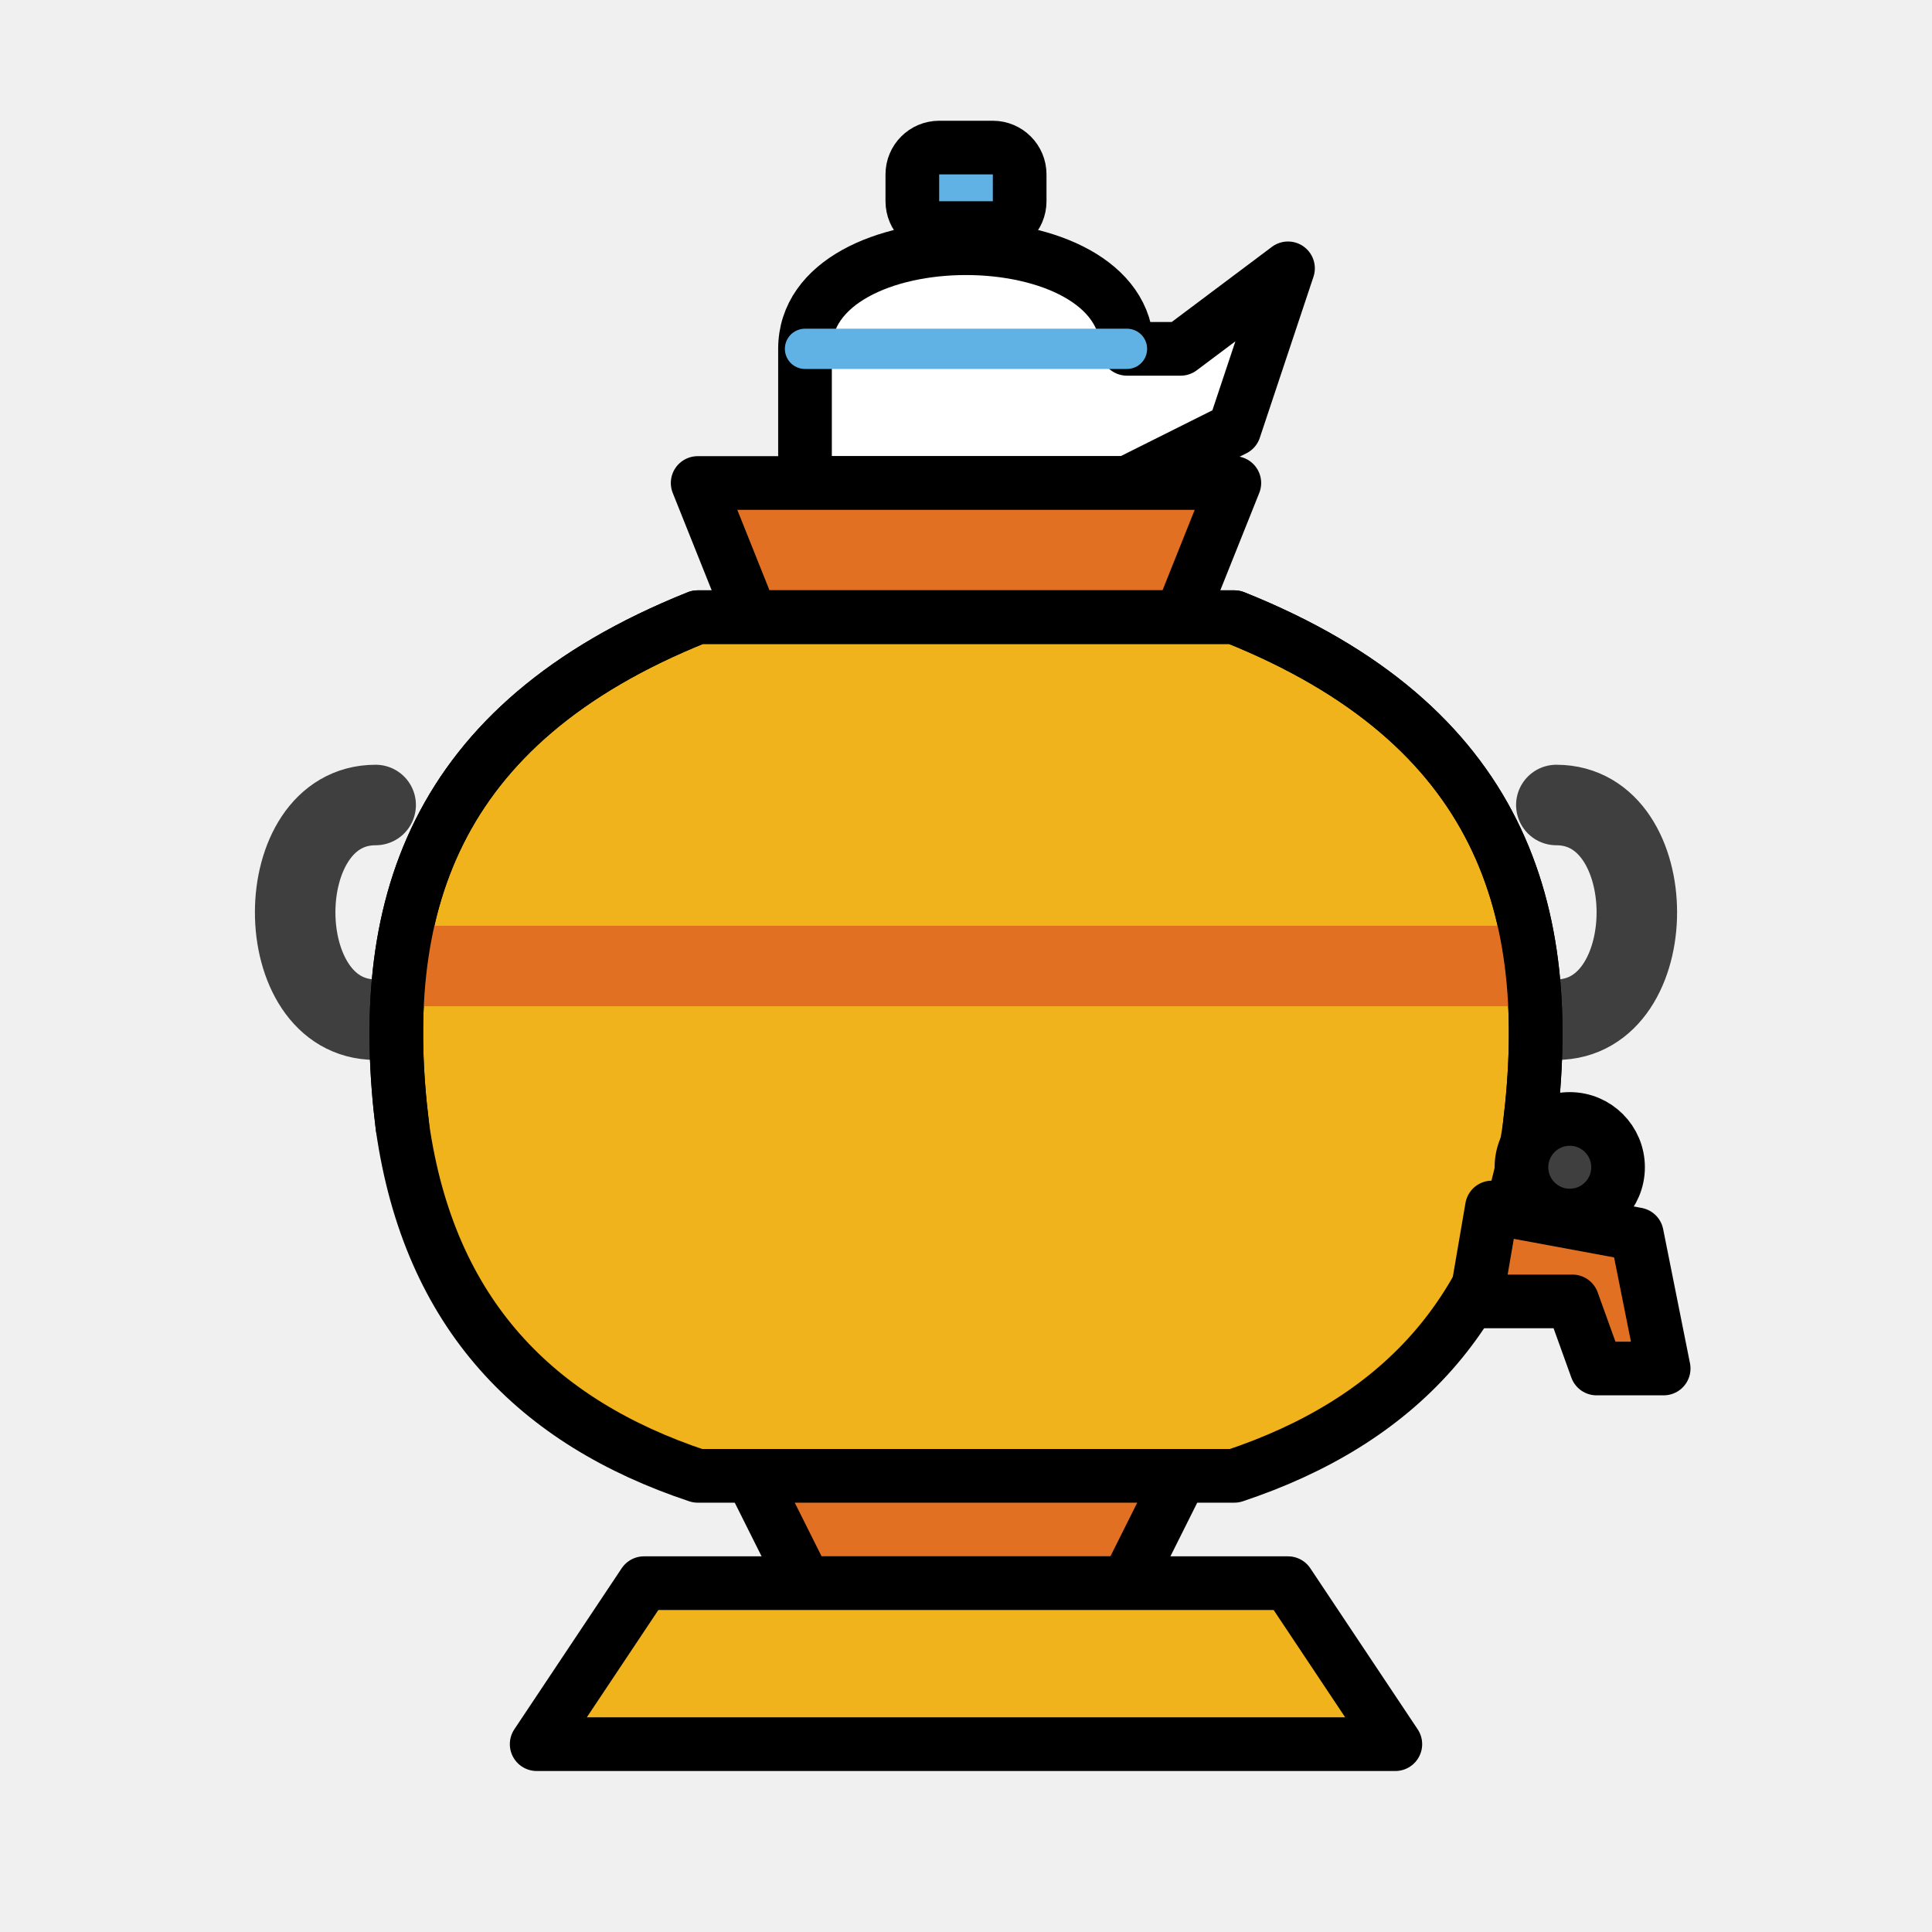
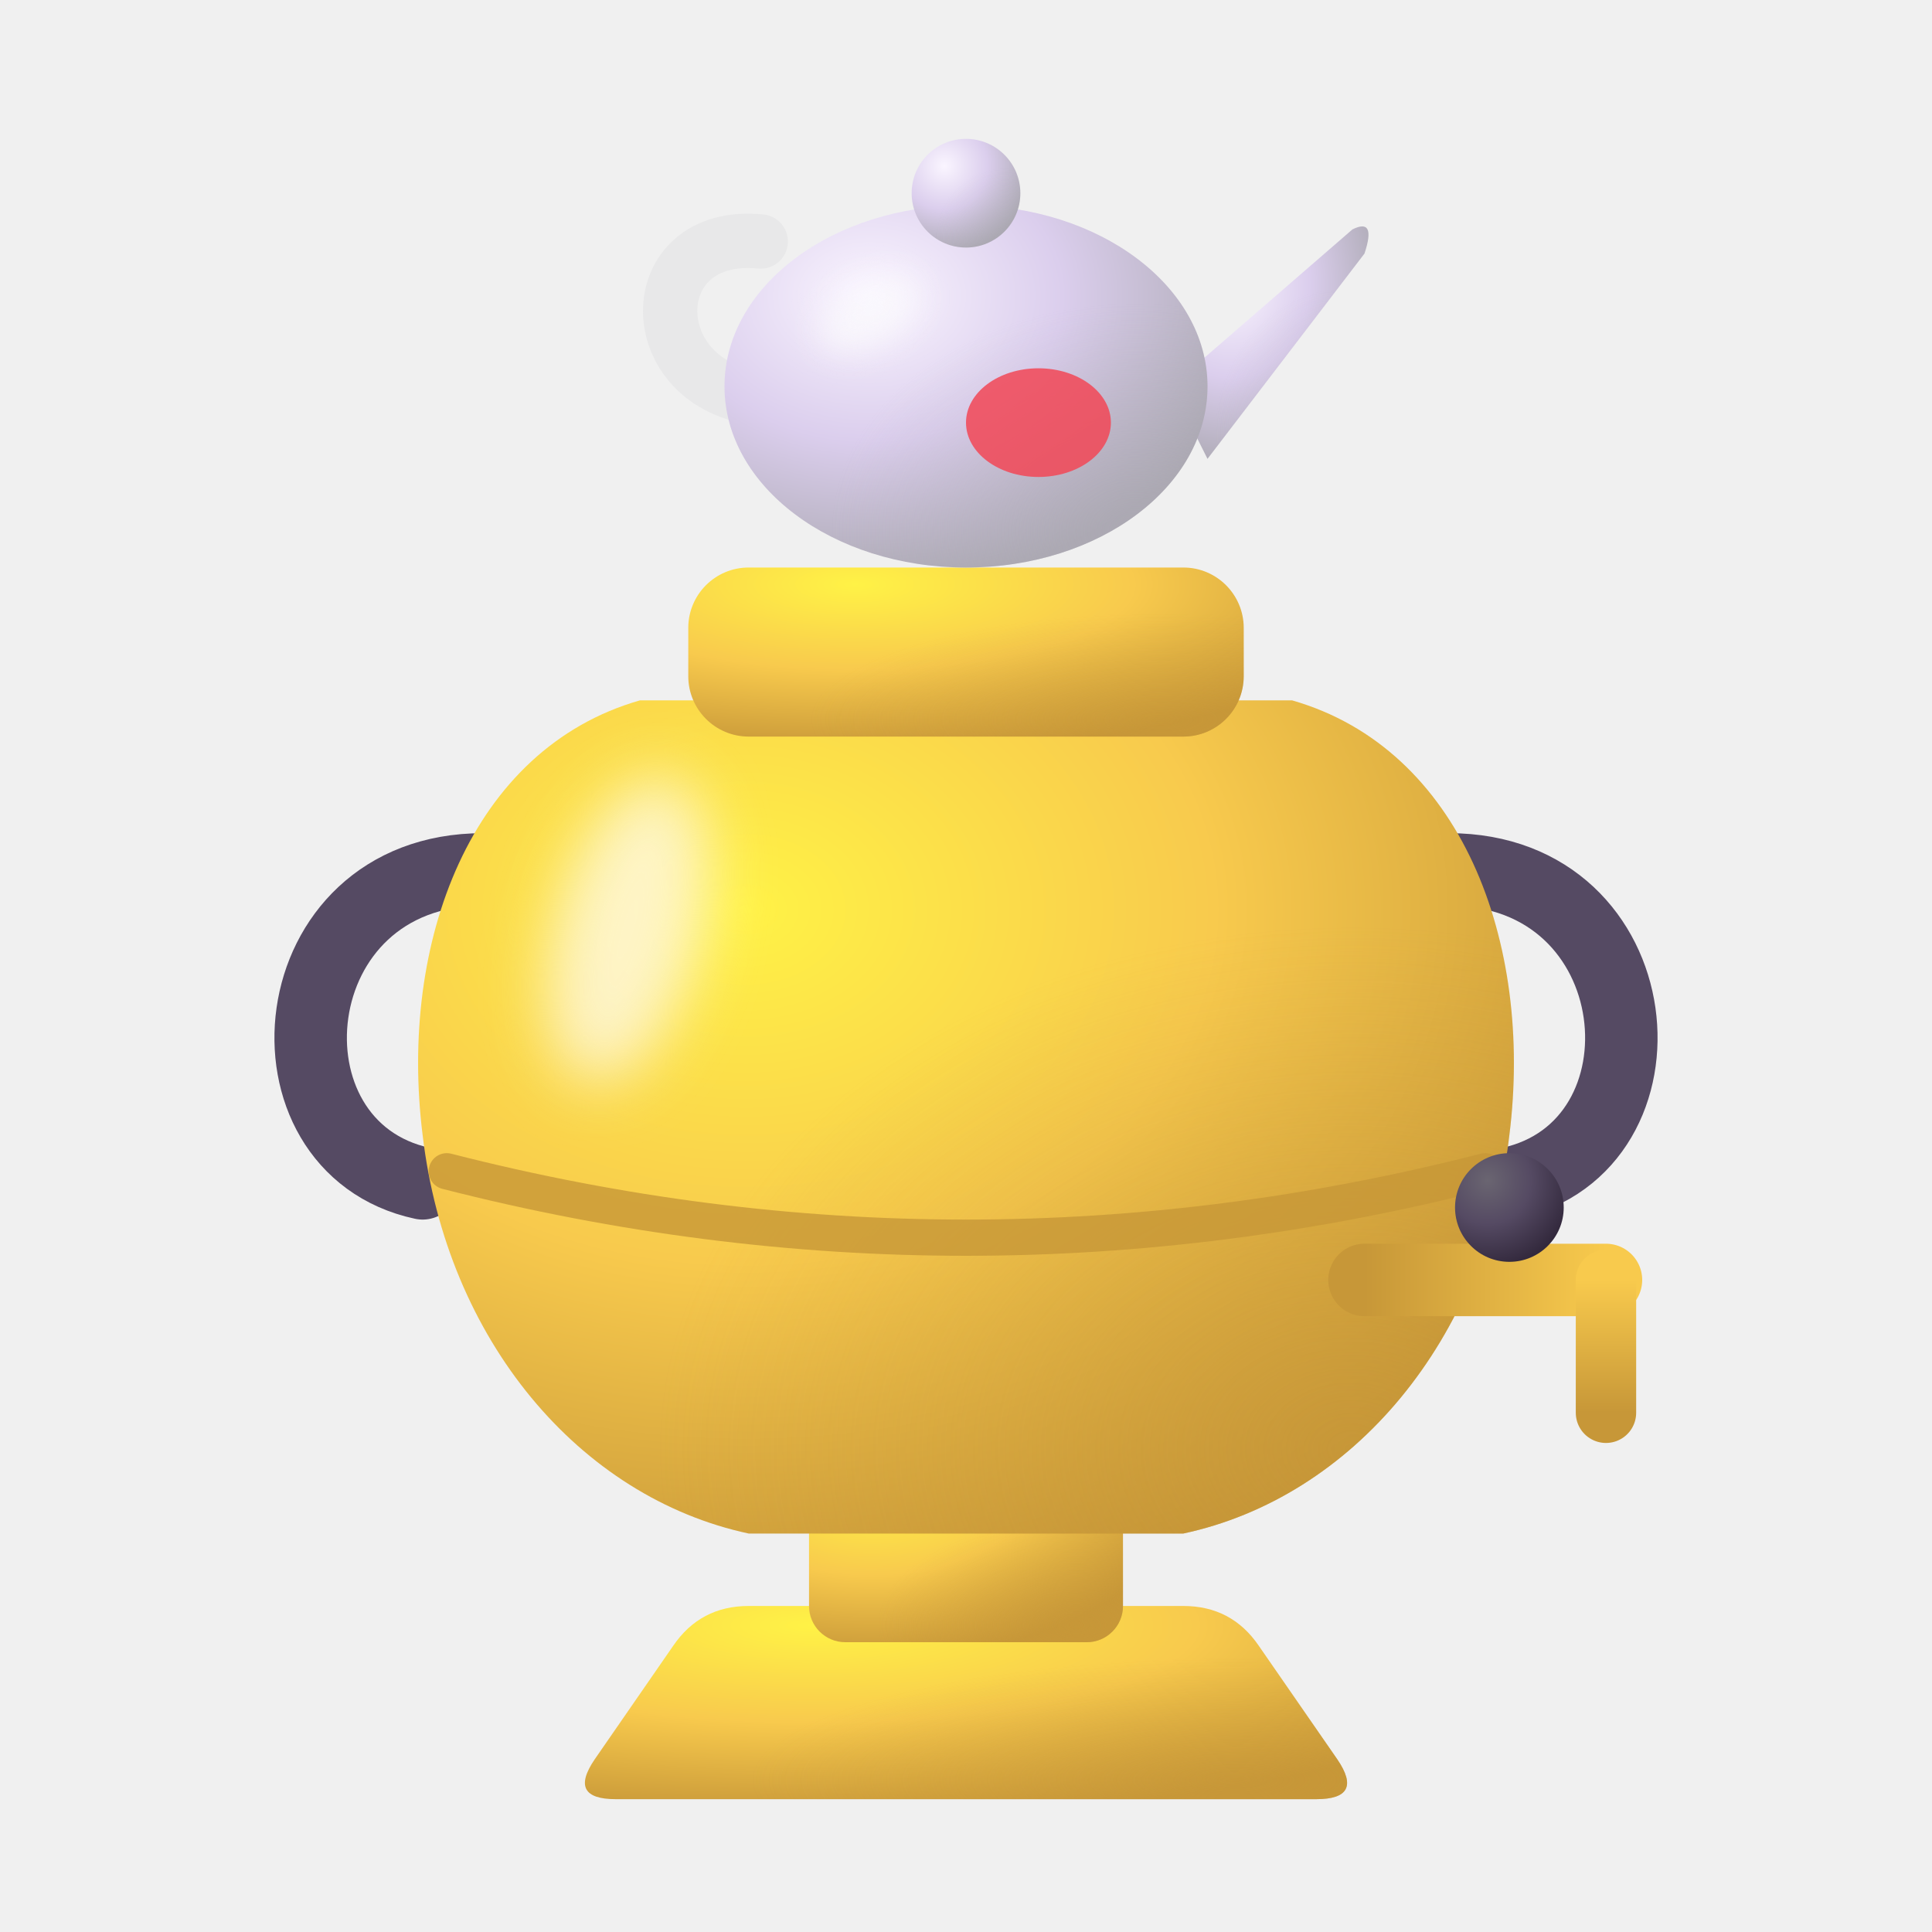
- <svg xmlns="http://www.w3.org/2000/svg" viewBox="0 0 72 72">
-   <g stroke="#000" stroke-width="2" stroke-linecap="round" stroke-linejoin="round">
-     <path d="M30,13 C30,8 42,8 42,13 L44,13 L48,10 L46,16 L42,18 L30,18 Z" fill="#FFF" />
-     <rect x="34" y="5.5" width="4" height="3" rx="1" fill="#61B2E4" />
-     <path d="M30,13 L42,13" fill="none" stroke="#61B2E4" stroke-width="1.5" />
-     <path d="M26,18 L46,18 L44,23 L28,23 Z" fill="#E27022" />
-     <path d="M14,30 C10,30 10,38 14,38 M58,30 C62,30 62,38 58,38" fill="none" stroke="#3F3F3F" stroke-width="3" />
-     <path d="M26,23 L46,23 C56,27 58,34 57,42 C56,49 52,53 46,55 L26,55 C20,53 16,49 15,42 C14,34 16,27 26,23 Z" fill="#F1B31C" />
-     <path d="M15.6,36 L56.4,36" fill="none" stroke="#E27022" stroke-width="3" />
-     <path d="M15,42 C14,34 16,27 26,23 L46,23 C56,27 58,34 57,42" fill="none" />
-     <path d="M55.6,45 L61,46 L62,51 L59.5,51 L58.6,48.5 L55,48.5 Z" fill="#E27022" />
-     <circle cx="58.5" cy="43.5" r="1.8" fill="#3F3F3F" />
-     <path d="M28,55 L44,55 L42,59 L30,59 Z" fill="#E27022" />
-     <path d="M24,59 L48,59 L52,65 L20,65 Z" fill="#F1B31C" />
+ <svg xmlns="http://www.w3.org/2000/svg" width="32" height="32" viewBox="0 0 32 32" fill="none">
+   <path d="M8 14.4C4.6 14.4 4.2 19 7 19.6" stroke="#554A63" stroke-width="1.2" stroke-linecap="round" stroke-linejoin="round" />
+   <path d="M24 14.4C27.4 14.4 27.8 19 25 19.6" stroke="#554A63" stroke-width="1.2" stroke-linecap="round" stroke-linejoin="round" />
+   <path d="M10.2 29.8L21.8 29.8Q22.6 29.8 22.15 29.14L20.85 27.26Q20.4 26.6 19.6 26.6L12.4 26.6Q11.6 26.6 11.15 27.26L9.85 29.14Q9.4 29.8 10.2 29.8Z" fill="url(#samovar_fill1)" />
+   <path d="M10.2 29.8L21.8 29.8Q22.6 29.8 22.15 29.14L20.85 27.26Q20.4 26.6 19.6 26.6L12.4 26.6Q11.6 26.6 11.15 27.26L9.85 29.14Q9.4 29.8 10.2 29.8Z" fill="url(#samovar_fill2)" />
+   <rect x="13.4" y="24.4" width="5.2" height="2.8" rx="0.6" fill="url(#samovar_fill3)" />
+   <rect x="13.4" y="24.4" width="5.2" height="2.8" rx="0.6" fill="url(#samovar_fill4)" />
+   <path d="M10.6 11.6C7.8 12.4 6.6 15.6 7 18.8C7.4 22.2 9.6 24.8 12.4 25.4L19.6 25.4C22.4 24.8 24.6 22.2 25 18.8C25.4 15.6 24.2 12.4 21.4 11.6Z" fill="url(#samovar_fill5)" />
+   <path d="M10.6 11.6C7.8 12.4 6.6 15.6 7 18.8C7.4 22.2 9.6 24.8 12.4 25.4L19.6 25.4C22.4 24.8 24.6 22.2 25 18.8C25.4 15.6 24.2 12.4 21.4 11.6Z" fill="url(#samovar_fill6)" />
+   <g filter="url(#samovar_blur05)">
+     <ellipse cx="10.4" cy="15.4" rx="1.2" ry="2.6" fill="#FEF7E4" fill-opacity="0.8" transform="rotate(15 10.4 15.4)" />
  </g>
+   <path d="M7.4 19.4Q16 21.6 24.6 19.4" stroke="#C79738" stroke-width="0.6" stroke-linecap="round" stroke-linejoin="round" stroke-opacity="0.8" />
+   <rect x="11.4" y="9.4" width="9.2" height="2.8" rx="1" fill="url(#samovar_fill7)" />
+   <rect x="11.4" y="9.4" width="9.2" height="2.8" rx="1" fill="url(#samovar_fill8)" />
+   <path d="M22.6 21.2L26.6 21.2" stroke="url(#samovar_fill9)" stroke-width="1.2" stroke-linecap="round" stroke-linejoin="round" />
+   <path d="M26.6 21.2L26.6 23.4" stroke="url(#samovar_fill10)" stroke-width="1" stroke-linecap="round" stroke-linejoin="round" />
+   <circle cx="25" cy="20" r="0.9" fill="url(#samovar_fill11)" />
+   <path d="M12.6 6.6C10.6 6.4 10.6 3.8 12.6 4" stroke="#E8E8E9" stroke-width="0.9" stroke-linecap="round" stroke-linejoin="round" />
+   <path d="M19.4 6.4L22.4 3.8Q22.8 3.6 22.6 4.2L20 7.6Z" fill="url(#samovar_fill12)" />
+   <path d="M19.4 6.4L22.4 3.8Q22.8 3.6 22.6 4.2L20 7.6Z" fill="url(#samovar_fill13)" />
+   <ellipse cx="16" cy="6.4" rx="4" ry="3" fill="url(#samovar_fill14)" />
+   <ellipse cx="16" cy="6.4" rx="4" ry="3" fill="url(#samovar_fill15)" />
+   <g filter="url(#samovar_blur025)">
+     <ellipse cx="14.4" cy="5.2" rx="0.9" ry="0.5" fill="#FAF8FC" fill-opacity="0.8" transform="rotate(-30 14.4 5.2)" />
+   </g>
+   <ellipse cx="17.2" cy="7" rx="1.2" ry="0.9" fill="#F24756" fill-opacity="0.85" />
+   <circle cx="16" cy="3.2" r="0.9" fill="url(#samovar_fill16)" />
+   <circle cx="16" cy="3.2" r="0.9" fill="url(#samovar_fill17)" />
+   <defs>
+     <radialGradient id="samovar_fill1" cx="0.3" cy="0.1" r="1">
+       <stop stop-color="#FFF246" />
+       <stop offset="0.5" stop-color="#F8CA4D" />
+       <stop offset="1" stop-color="#C79738" />
+     </radialGradient>
+     <radialGradient id="samovar_fill2" cx="0.85" cy="0.9" r="0.7">
+       <stop stop-color="#C79738" stop-opacity="0.6" />
+       <stop offset="0.9" stop-color="#C79738" stop-opacity="0" />
+     </radialGradient>
+     <radialGradient id="samovar_fill3" cx="0.2" cy="0.1" r="1">
+       <stop stop-color="#FFF246" />
+       <stop offset="0.5" stop-color="#F8CA4D" />
+       <stop offset="1" stop-color="#C79738" />
+     </radialGradient>
+     <radialGradient id="samovar_fill4" cx="0.85" cy="0.9" r="0.7">
+       <stop stop-color="#C79738" stop-opacity="0.6" />
+       <stop offset="0.9" stop-color="#C79738" stop-opacity="0" />
+     </radialGradient>
+     <radialGradient id="samovar_fill5" cx="0.3" cy="0.25" r="0.85">
+       <stop stop-color="#FFF246" />
+       <stop offset="0.5" stop-color="#F8CA4D" />
+       <stop offset="1" stop-color="#C79738" />
+     </radialGradient>
+     <radialGradient id="samovar_fill6" cx="0.85" cy="0.9" r="0.7">
+       <stop stop-color="#C79738" stop-opacity="0.6" />
+       <stop offset="0.9" stop-color="#C79738" stop-opacity="0" />
+     </radialGradient>
+     <filter id="samovar_blur05" x="0" y="0" width="32" height="32" filterUnits="userSpaceOnUse" color-interpolation-filters="sRGB">
+       <feGaussianBlur stdDeviation="0.5" />
+     </filter>
+     <radialGradient id="samovar_fill7" cx="0.3" cy="0.1" r="1">
+       <stop stop-color="#FFF246" />
+       <stop offset="0.5" stop-color="#F8CA4D" />
+       <stop offset="1" stop-color="#C79738" />
+     </radialGradient>
+     <radialGradient id="samovar_fill8" cx="0.85" cy="0.9" r="0.7">
+       <stop stop-color="#C79738" stop-opacity="0.5" />
+       <stop offset="0.9" stop-color="#C79738" stop-opacity="0" />
+     </radialGradient>
+     <linearGradient id="samovar_fill9" x1="22.6" y1="21.2" x2="26.6" y2="21.2" gradientUnits="userSpaceOnUse">
+       <stop stop-color="#C79738" />
+       <stop offset="1" stop-color="#F8CA4D" />
+     </linearGradient>
+     <linearGradient id="samovar_fill10" x1="26.6" y1="23.4" x2="26.6" y2="21.2" gradientUnits="userSpaceOnUse">
+       <stop stop-color="#C79738" />
+       <stop offset="1" stop-color="#F8CA4D" />
+     </linearGradient>
+     <radialGradient id="samovar_fill11" cx="0.3" cy="0.25" r="0.8">
+       <stop stop-color="#6A6571" />
+       <stop offset="0.5" stop-color="#554A63" />
+       <stop offset="1" stop-color="#33293D" />
+     </radialGradient>
+     <radialGradient id="samovar_fill12" cx="0.3" cy="0.25" r="0.8">
+       <stop stop-color="#FAF5FF" />
+       <stop offset="0.5" stop-color="#DBCEED" />
+       <stop offset="1" stop-color="#ACA9B3" />
+     </radialGradient>
+     <radialGradient id="samovar_fill13" cx="0.85" cy="0.9" r="0.7">
+       <stop stop-color="#ACA9B3" stop-opacity="0.4" />
+       <stop offset="0.9" stop-color="#ACA9B3" stop-opacity="0" />
+     </radialGradient>
+     <radialGradient id="samovar_fill14" cx="0.3" cy="0.25" r="0.8">
+       <stop stop-color="#FAF5FF" />
+       <stop offset="0.5" stop-color="#DBCEED" />
+       <stop offset="1" stop-color="#ACA9B3" />
+     </radialGradient>
+     <radialGradient id="samovar_fill15" cx="0.85" cy="0.9" r="0.7">
+       <stop stop-color="#ACA9B3" stop-opacity="0.5" />
+       <stop offset="0.9" stop-color="#ACA9B3" stop-opacity="0" />
+     </radialGradient>
+     <filter id="samovar_blur025" x="0" y="0" width="32" height="32" filterUnits="userSpaceOnUse" color-interpolation-filters="sRGB">
+       <feGaussianBlur stdDeviation="0.25" />
+     </filter>
+     <radialGradient id="samovar_fill16" cx="0.3" cy="0.25" r="0.8">
+       <stop stop-color="#FAF5FF" />
+       <stop offset="0.5" stop-color="#DBCEED" />
+       <stop offset="1" stop-color="#ACA9B3" />
+     </radialGradient>
+     <radialGradient id="samovar_fill17" cx="0.85" cy="0.9" r="0.7">
+       <stop stop-color="#ACA9B3" stop-opacity="0.3" />
+       <stop offset="0.9" stop-color="#ACA9B3" stop-opacity="0" />
+     </radialGradient>
+   </defs>
</svg>
